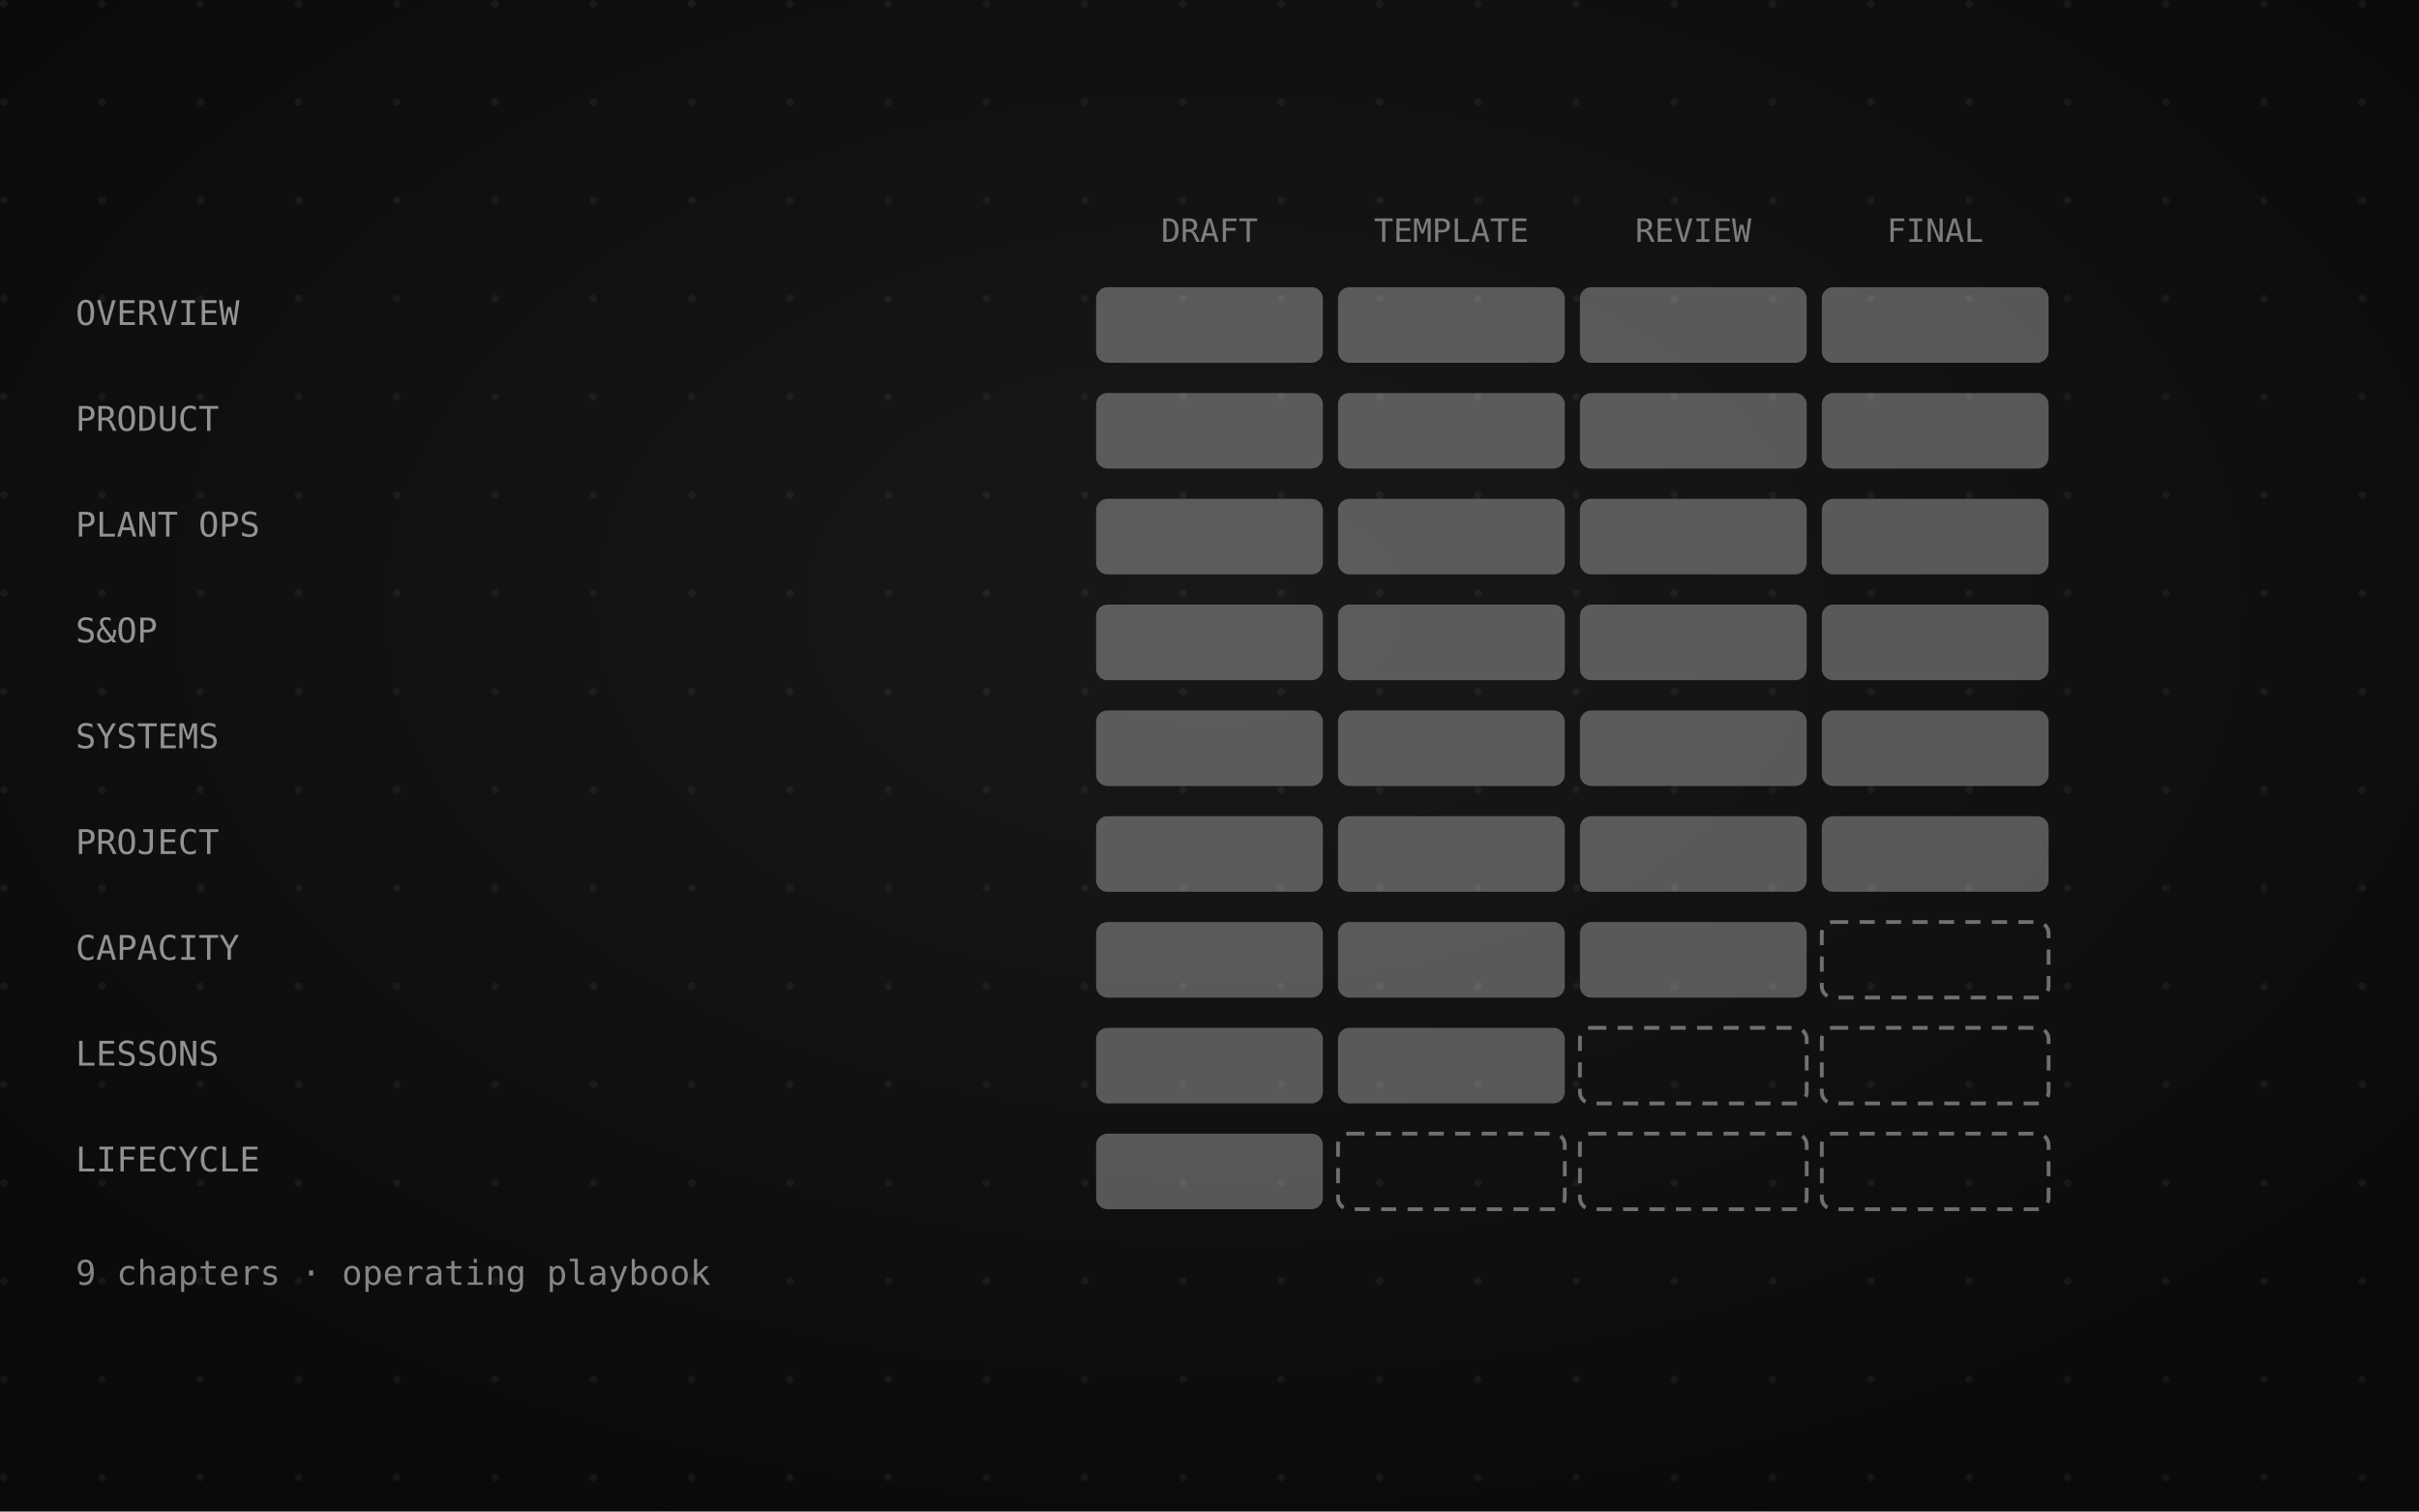
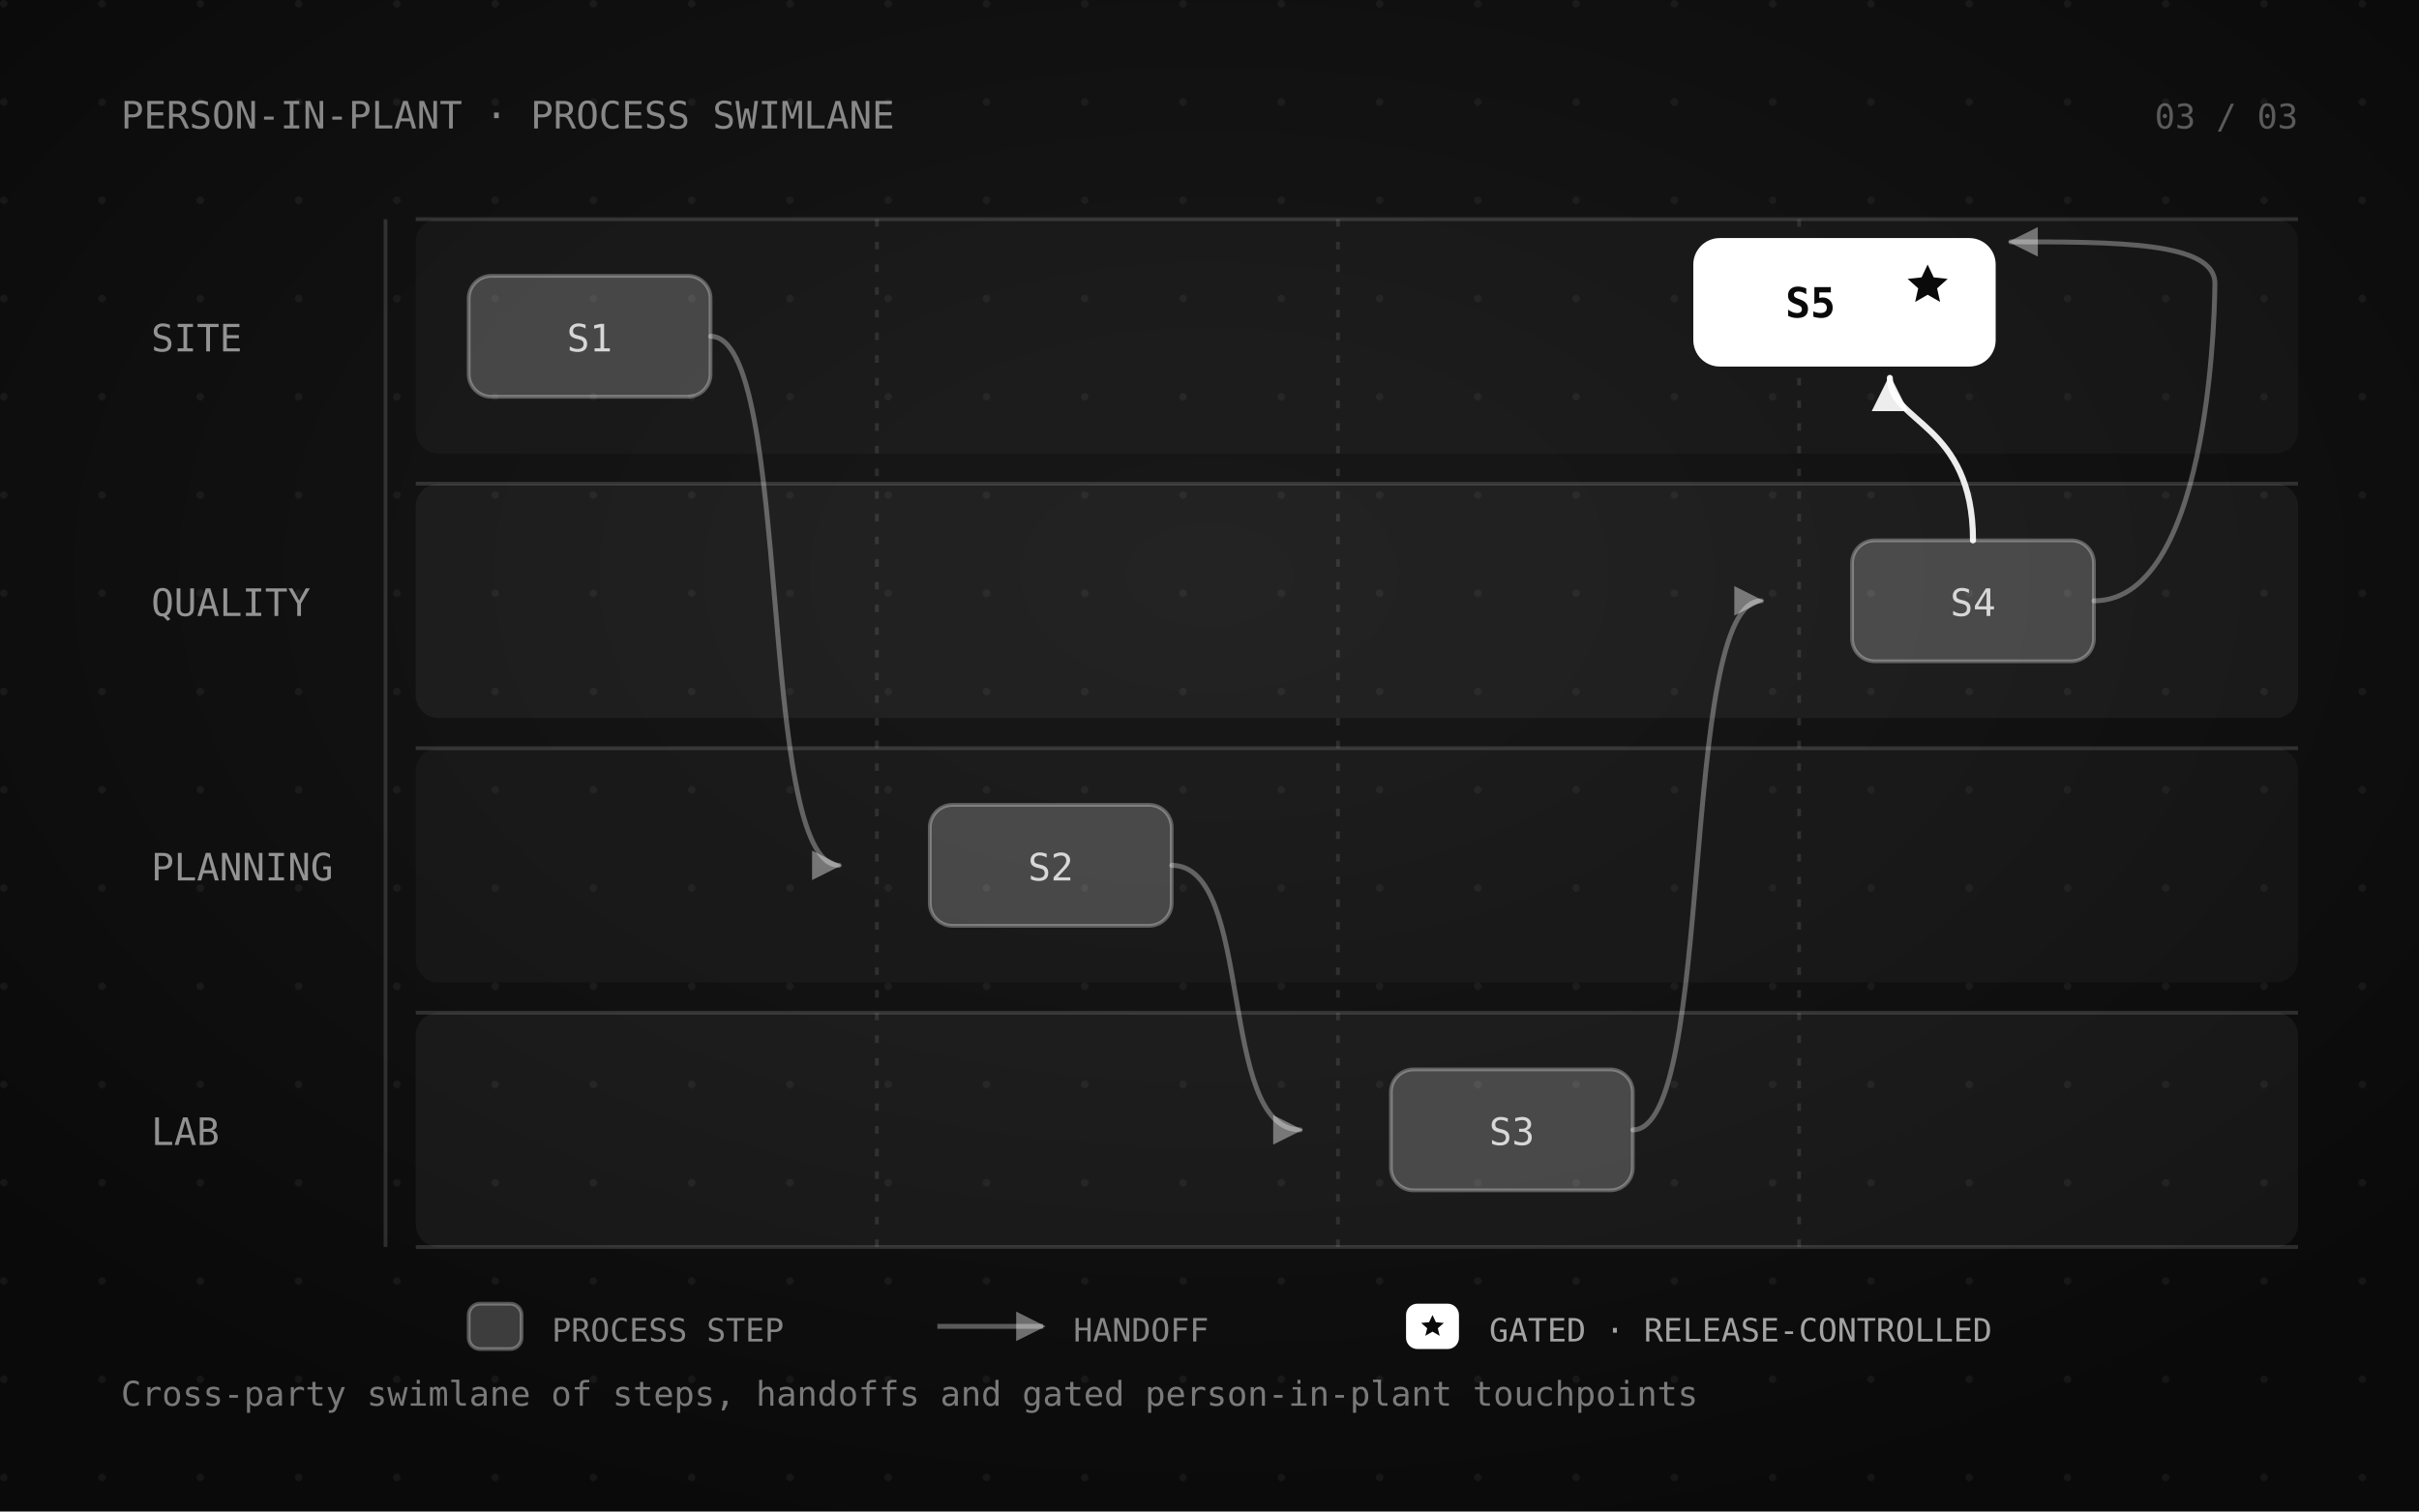
- <svg xmlns="http://www.w3.org/2000/svg" viewBox="0 0 640 400" role="img" aria-label="Operating playbook chapters versus completion status as a progress matrix">
+ <svg xmlns="http://www.w3.org/2000/svg" viewBox="0 0 640 400" role="img" aria-label="Person-in-plant playbook: cross-party swimlane mapping sequenced steps, handoffs, and one gated release-controlled touchpoint across Site, Quality, Planning, and Lab">
  <defs>
-     <pattern id="gt3" width="26" height="26" patternUnits="userSpaceOnUse">
+     <pattern id="g" width="26" height="26" patternUnits="userSpaceOnUse">
      <circle cx="1" cy="1" r="1" fill="#fff" fill-opacity="0.05" />
    </pattern>
-     <radialGradient id="gt3v" cx="50%" cy="40%" r="66%">
+     <radialGradient id="gv" cx="50%" cy="38%" r="66%">
      <stop offset="0%" stop-color="#fff" stop-opacity="0.06" />
      <stop offset="100%" stop-color="#fff" stop-opacity="0" />
    </radialGradient>
+     <marker id="ah" markerWidth="7" markerHeight="7" refX="5.5" refY="3" orient="auto">
+       <path d="M0,0 L6,3 L0,6 Z" fill="#fff" fill-opacity="0.4" />
+     </marker>
+     <marker id="ahb" markerWidth="7" markerHeight="7" refX="5.5" refY="3" orient="auto">
+       <path d="M0,0 L6,3 L0,6 Z" fill="#fff" fill-opacity="0.92" />
+     </marker>
  </defs>
  <rect width="640" height="400" fill="#0a0a0a" />
-   <rect width="640" height="400" fill="url(#gt3)" />
-   <rect width="640" height="400" fill="url(#gt3v)" />
-   <g font-family="'JetBrains Mono',monospace" font-size="8.5" fill="#fff" fill-opacity="0.45" text-anchor="middle">
-     <text x="320" y="64">DRAFT</text>
-     <text x="384" y="64">TEMPLATE</text>
-     <text x="448" y="64">REVIEW</text>
-     <text x="512" y="64">FINAL</text>
+   <rect width="640" height="400" fill="url(#g)" />
+   <rect width="640" height="400" fill="url(#gv)" />
+   <text x="32" y="34" font-family="'JetBrains Mono',monospace" font-size="10" fill="#fff" fill-opacity="0.5">PERSON-IN-PLANT · PROCESS SWIMLANE</text>
+   <text x="608" y="34" text-anchor="end" font-family="'JetBrains Mono',monospace" font-size="9" fill="#fff" fill-opacity="0.32">03 / 03</text>
+   <g>
+     <rect x="110" y="58" width="498" height="62" rx="6" fill="#fff" fill-opacity="0.03" />
+     <rect x="110" y="128" width="498" height="62" rx="6" fill="#fff" fill-opacity="0.05" />
+     <rect x="110" y="198" width="498" height="62" rx="6" fill="#fff" fill-opacity="0.03" />
+     <rect x="110" y="268" width="498" height="62" rx="6" fill="#fff" fill-opacity="0.05" />
  </g>
-   <g font-family="'JetBrains Mono',monospace" font-size="9" fill="#fff" fill-opacity="0.55">
-     <text x="20" y="86">OVERVIEW</text>
-     <text x="20" y="114">PRODUCT</text>
-     <text x="20" y="142">PLANT OPS</text>
-     <text x="20" y="170">S&amp;OP</text>
-     <text x="20" y="198">SYSTEMS</text>
-     <text x="20" y="226">PROJECT</text>
-     <text x="20" y="254">CAPACITY</text>
-     <text x="20" y="282">LESSONS</text>
-     <text x="20" y="310">LIFECYCLE</text>
+   <g stroke="#fff" stroke-opacity="0.14" stroke-width="1">
+     <line x1="102" y1="58" x2="102" y2="330" />
+     <line x1="110" y1="58" x2="608" y2="58" />
+     <line x1="110" y1="128" x2="608" y2="128" />
+     <line x1="110" y1="198" x2="608" y2="198" />
+     <line x1="110" y1="268" x2="608" y2="268" />
+     <line x1="110" y1="330" x2="608" y2="330" />
  </g>
-   <g>
-     <g fill="#fff" fill-opacity="0.30">
-       <rect x="290" y="76" width="60" height="20" rx="3" />
-       <rect x="354" y="76" width="60" height="20" rx="3" />
-       <rect x="418" y="76" width="60" height="20" rx="3" />
-       <rect x="482" y="76" width="60" height="20" rx="3" />
-       <rect x="290" y="104" width="60" height="20" rx="3" />
-       <rect x="354" y="104" width="60" height="20" rx="3" />
-       <rect x="418" y="104" width="60" height="20" rx="3" />
-       <rect x="482" y="104" width="60" height="20" rx="3" />
-       <rect x="290" y="132" width="60" height="20" rx="3" />
-       <rect x="354" y="132" width="60" height="20" rx="3" />
-       <rect x="418" y="132" width="60" height="20" rx="3" />
-       <rect x="482" y="132" width="60" height="20" rx="3" />
-       <rect x="290" y="160" width="60" height="20" rx="3" />
-       <rect x="354" y="160" width="60" height="20" rx="3" />
-       <rect x="418" y="160" width="60" height="20" rx="3" />
-       <rect x="482" y="160" width="60" height="20" rx="3" />
-       <rect x="290" y="188" width="60" height="20" rx="3" />
-       <rect x="354" y="188" width="60" height="20" rx="3" />
-       <rect x="418" y="188" width="60" height="20" rx="3" />
-       <rect x="482" y="188" width="60" height="20" rx="3" />
-       <rect x="290" y="216" width="60" height="20" rx="3" />
-       <rect x="354" y="216" width="60" height="20" rx="3" />
-       <rect x="418" y="216" width="60" height="20" rx="3" />
-       <rect x="482" y="216" width="60" height="20" rx="3" />
-       <rect x="290" y="244" width="60" height="20" rx="3" />
-       <rect x="354" y="244" width="60" height="20" rx="3" />
-       <rect x="418" y="244" width="60" height="20" rx="3" />
-       <rect x="290" y="272" width="60" height="20" rx="3" />
-       <rect x="354" y="272" width="60" height="20" rx="3" />
-       <rect x="290" y="300" width="60" height="20" rx="3" />
-     </g>
-     <g fill="none" stroke="#fff" stroke-opacity="0.4" stroke-dasharray="4 3">
-       <rect x="482" y="244" width="60" height="20" rx="3" />
-       <rect x="418" y="272" width="60" height="20" rx="3" />
-       <rect x="482" y="272" width="60" height="20" rx="3" />
-       <rect x="354" y="300" width="60" height="20" rx="3" />
-       <rect x="418" y="300" width="60" height="20" rx="3" />
-       <rect x="482" y="300" width="60" height="20" rx="3" />
-     </g>
+   <g font-family="'JetBrains Mono',monospace" font-size="10" fill="#fff" fill-opacity="0.55" text-anchor="start">
+     <text x="40" y="93">SITE</text>
+     <text x="40" y="163">QUALITY</text>
+     <text x="40" y="233">PLANNING</text>
+     <text x="40" y="303">LAB</text>
  </g>
-   <g font-family="'JetBrains Mono',monospace" font-size="9" fill="#fff" fill-opacity="0.5">
-     <text x="20" y="340">9 chapters · operating playbook</text>
+   <g stroke="#fff" stroke-opacity="0.10" stroke-width="1" stroke-dasharray="2 4">
+     <line x1="232" y1="58" x2="232" y2="330" />
+     <line x1="354" y1="58" x2="354" y2="330" />
+     <line x1="476" y1="58" x2="476" y2="330" />
  </g>
+   <g fill="none" stroke="#fff" stroke-opacity="0.32" stroke-width="1.3" stroke-linecap="round">
+     <path d="M188 89 C210 89 200 229 222 229" marker-end="url(#ah)" />
+     <path d="M310 229 C332 229 322 299 344 299" marker-end="url(#ah)" />
+     <path d="M432 299 C454 299 444 159 466 159" marker-end="url(#ah)" />
+   </g>
+   <g font-family="'JetBrains Mono',monospace">
+     <rect x="124" y="73" width="64" height="32" rx="6" fill="#fff" fill-opacity="0.20" stroke="#fff" stroke-opacity="0.30" stroke-width="1" />
+     <text x="156" y="93" text-anchor="middle" font-size="10" fill="#fff" fill-opacity="0.78">S1</text>
+     <rect x="246" y="213" width="64" height="32" rx="6" fill="#fff" fill-opacity="0.20" stroke="#fff" stroke-opacity="0.30" stroke-width="1" />
+     <text x="278" y="233" text-anchor="middle" font-size="10" fill="#fff" fill-opacity="0.78">S2</text>
+     <rect x="368" y="283" width="64" height="32" rx="6" fill="#fff" fill-opacity="0.20" stroke="#fff" stroke-opacity="0.30" stroke-width="1" />
+     <text x="400" y="303" text-anchor="middle" font-size="10" fill="#fff" fill-opacity="0.78">S3</text>
+     <rect x="490" y="143" width="64" height="32" rx="6" fill="#fff" fill-opacity="0.20" stroke="#fff" stroke-opacity="0.30" stroke-width="1" />
+     <text x="522" y="163" text-anchor="middle" font-size="10" fill="#fff" fill-opacity="0.78">S4</text>
+   </g>
+   <path d="M522 143 C522 60 156 60 156 -100" fill="none" />
+   <path d="M554 159 C586 159 586 75 586 75 C586 64 560 64 532 64" fill="none" stroke="#fff" stroke-opacity="0.32" stroke-width="1.3" stroke-linecap="round" marker-end="url(#ah)" />
+   <g font-family="'JetBrains Mono',monospace">
+     <path d="M188 89 C400 50 470 50 470 50 C470 50 476 50 476 53" fill="none" />
+     <rect x="448" y="63" width="80" height="34" rx="7" fill="#fff" />
+     <text x="479" y="84" text-anchor="middle" font-size="11" fill="#0a0a0a" font-weight="bold">S5</text>
+     <path d="M510 70 l1.6 3.4 3.7 .4 -2.8 2.5 .8 3.6 -3.3 -1.9 -3.3 1.9 .8 -3.6 -2.8 -2.5 3.7 -.4 Z" fill="#0a0a0a" />
+   </g>
+   <path d="M522 143 C522 112 500 112 500 100" fill="none" stroke="#fff" stroke-opacity="0.92" stroke-width="1.6" stroke-linecap="round" marker-end="url(#ahb)" />
+   <g font-family="'JetBrains Mono',monospace">
+     <rect x="124" y="345" width="14" height="12" rx="3" fill="#fff" fill-opacity="0.20" stroke="#fff" stroke-opacity="0.30" stroke-width="1" />
+     <text x="146" y="355" font-size="8.5" fill="#fff" fill-opacity="0.5">PROCESS STEP</text>
+     <line x1="248" y1="351" x2="276" y2="351" stroke="#fff" stroke-opacity="0.32" stroke-width="1.3" marker-end="url(#ah)" />
+     <text x="284" y="355" font-size="8.5" fill="#fff" fill-opacity="0.5">HANDOFF</text>
+     <rect x="372" y="345" width="14" height="12" rx="3" fill="#fff" />
+     <path d="M379 348 l.9 1.9 2.1 .2 -1.6 1.4 .5 2 -1.9 -1.1 -1.9 1.1 .5 -2 -1.6 -1.4 2.1 -.2 Z" fill="#0a0a0a" />
+     <text x="394" y="355" font-size="8.5" fill="#fff" fill-opacity="0.62">GATED · RELEASE-CONTROLLED</text>
+   </g>
+   <text x="32" y="372" font-family="'JetBrains Mono',monospace" font-size="9" fill="#fff" fill-opacity="0.45">Cross-party swimlane of steps, handoffs and gated person-in-plant touchpoints</text>
</svg>
